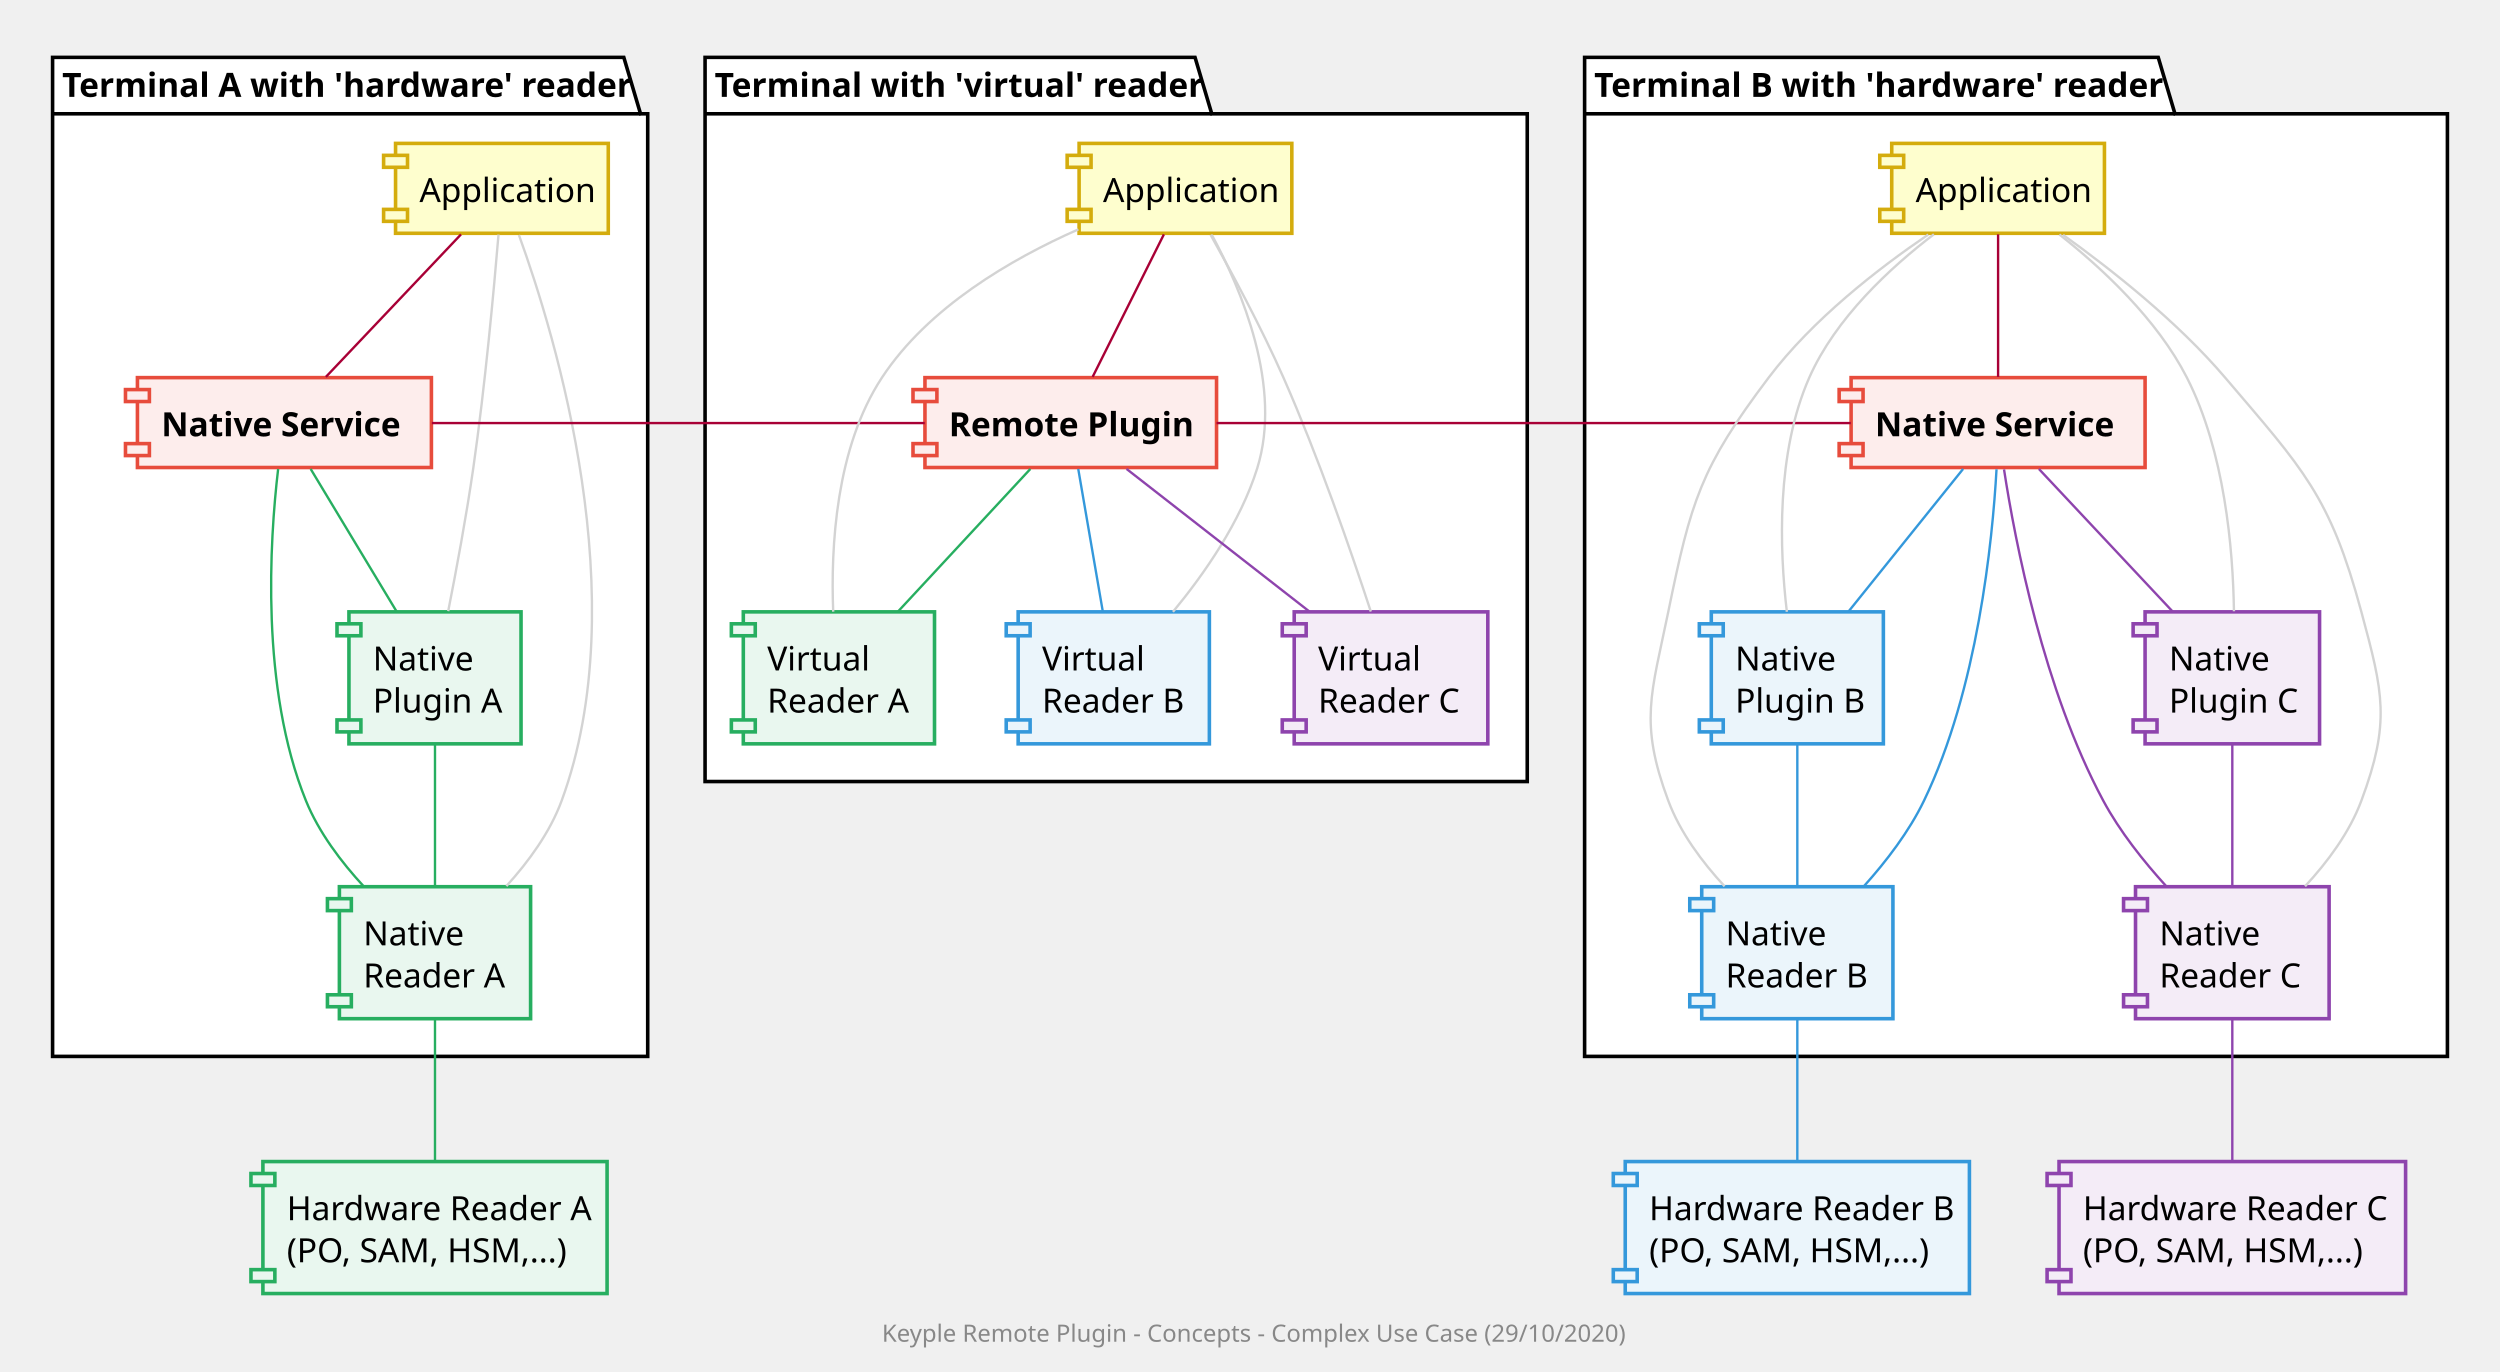
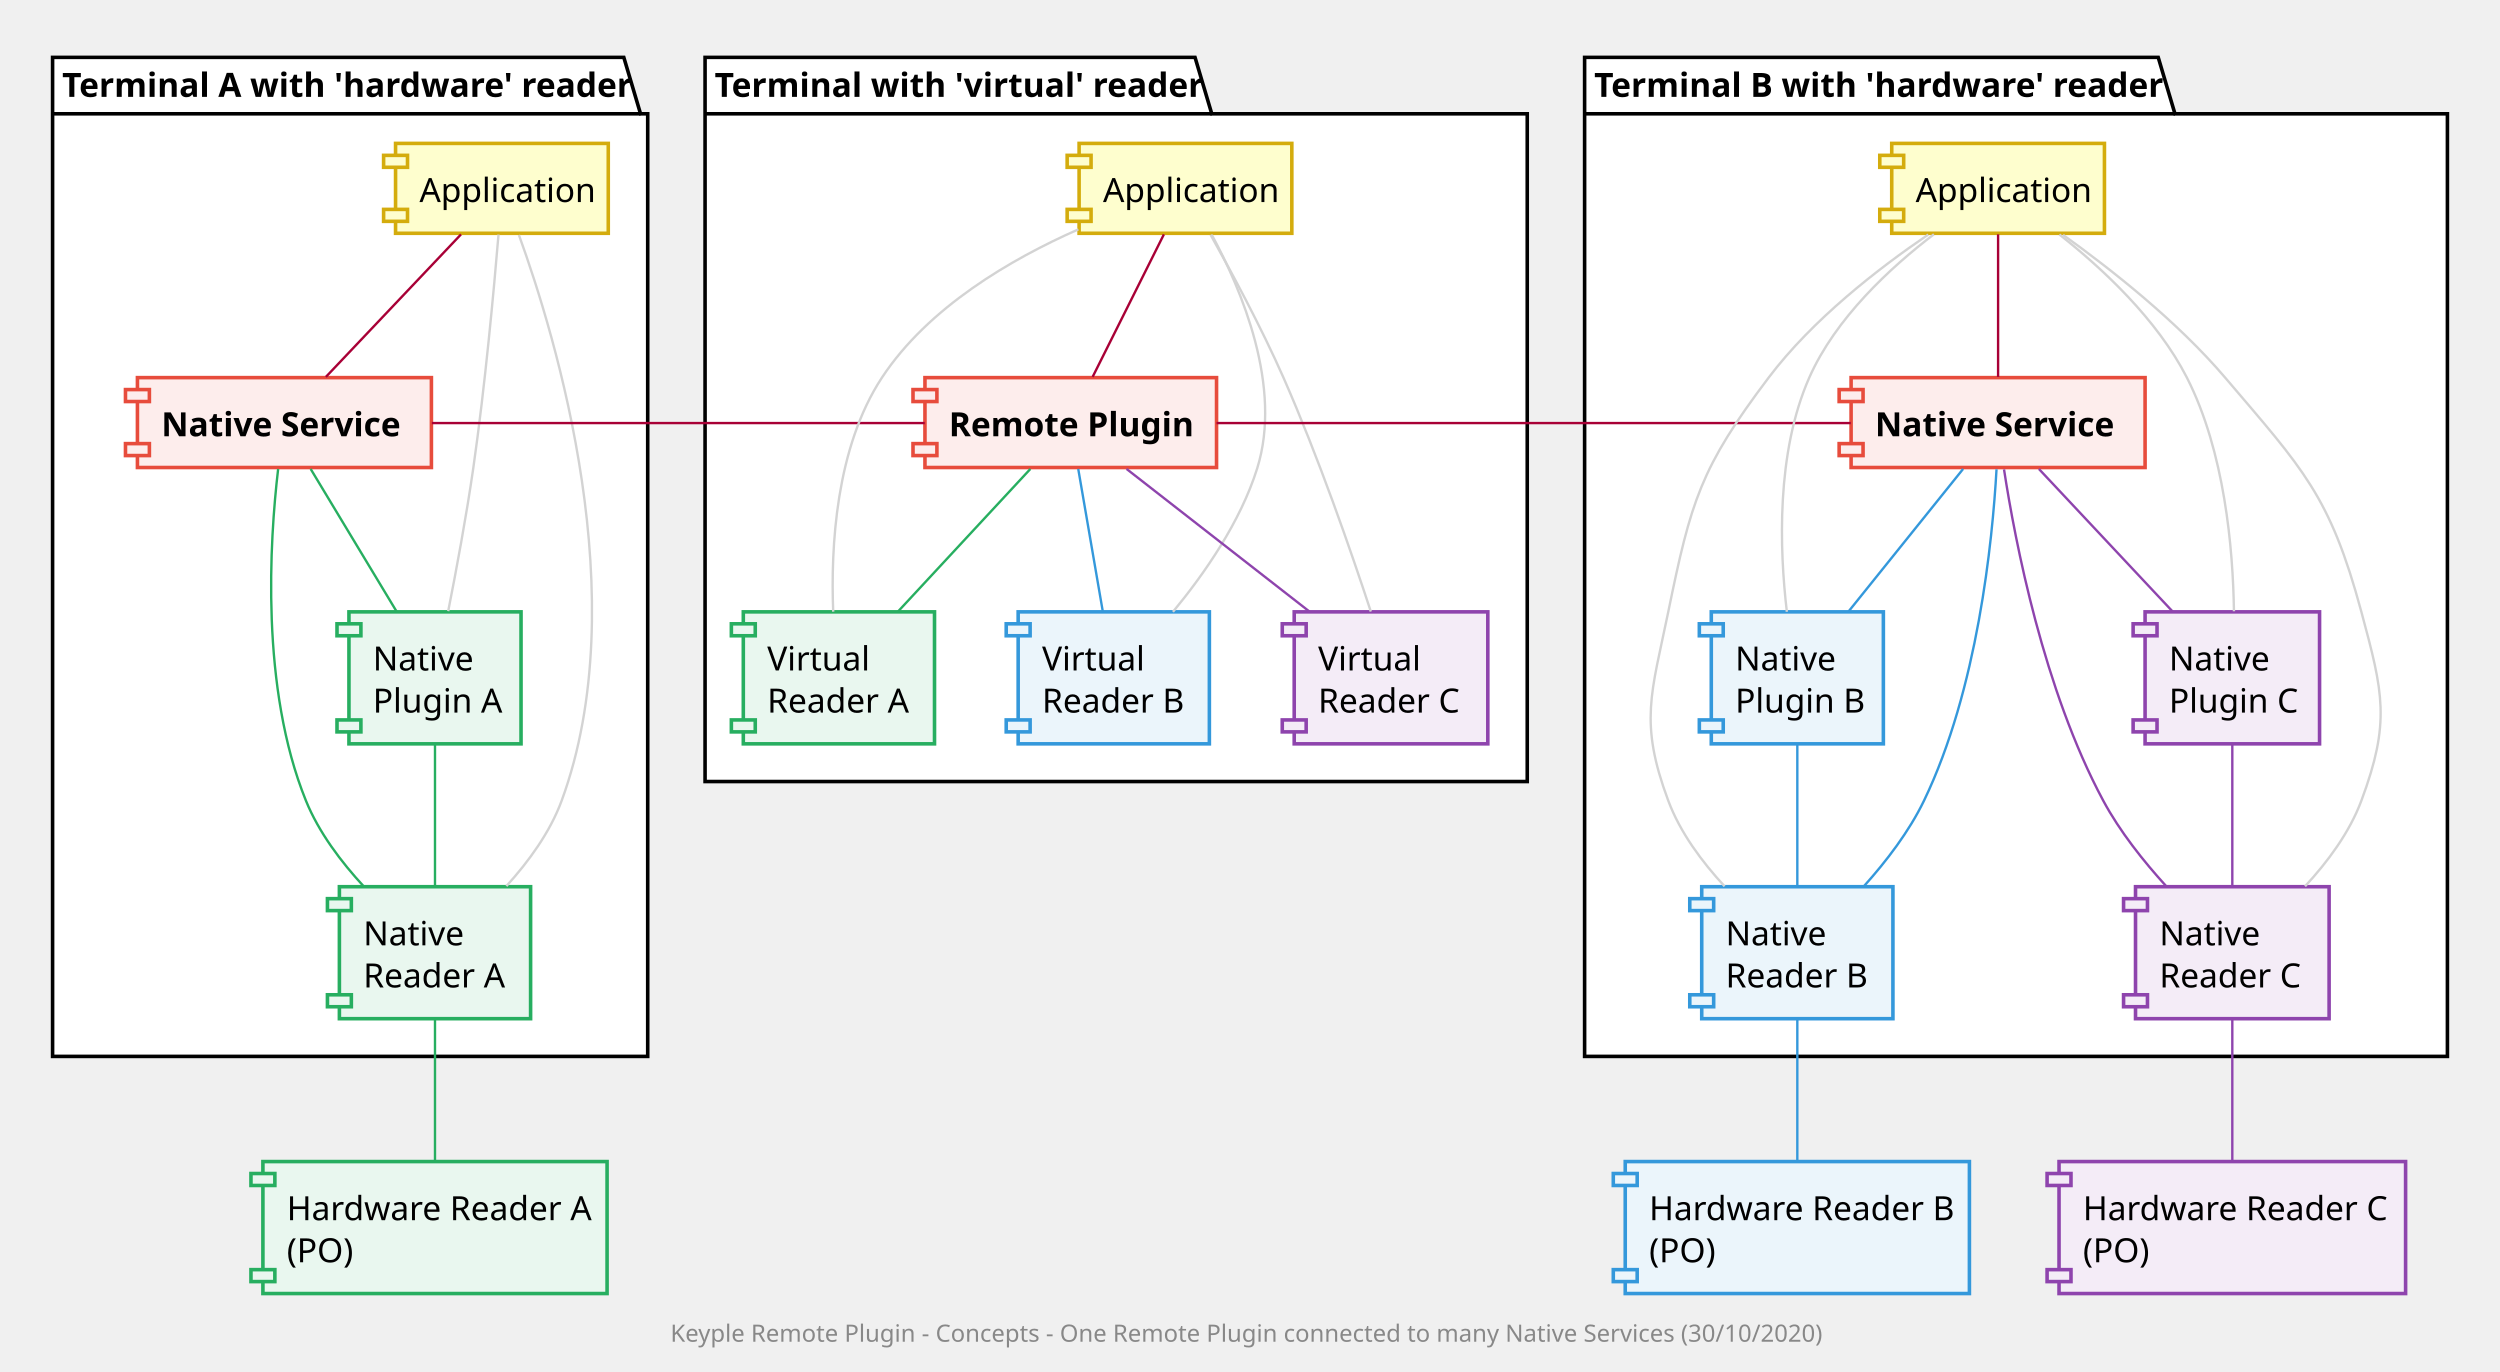
<svg xmlns="http://www.w3.org/2000/svg" contentScriptType="application/ecmascript" contentStyleType="text/css" height="1435px" preserveAspectRatio="none" style="width:2615px;height:1435px;" version="1.1" viewBox="0 0 2615 1435" width="2615px" zoomAndPan="magnify">
  <defs />
  <g>
    <polygon fill="#FFFFFF" points="55,60,652.5,60,670,119.023,677.5,119.023,677.5,1105,55,1105,55,60" style="stroke: #000000; stroke-width: 3.75;" />
    <line style="stroke: #000000; stroke-width: 3.75;" x1="55" x2="670" y1="119.023" y2="119.023" />
    <text fill="#000000" font-family="sans-serif" font-size="35" font-weight="bold" lengthAdjust="spacingAndGlyphs" textLength="582.5" x="65" y="101.333">Terminal A with 'hardware' reader</text>
    <polygon fill="#FFFFFF" points="737.5,60,1250,60,1267.5,119.023,1597.5,119.023,1597.5,817.5,737.5,817.5,737.5,60" style="stroke: #000000; stroke-width: 3.75;" />
    <line style="stroke: #000000; stroke-width: 3.75;" x1="737.5" x2="1267.5" y1="119.023" y2="119.023" />
    <text fill="#000000" font-family="sans-serif" font-size="35" font-weight="bold" lengthAdjust="spacingAndGlyphs" textLength="497.5" x="747.5" y="101.333">Terminal with 'virtual' reader</text>
    <polygon fill="#FFFFFF" points="1657.5,60,2257.5,60,2275,119.023,2560,119.023,2560,1105,1657.5,1105,1657.5,60" style="stroke: #000000; stroke-width: 3.75;" />
    <line style="stroke: #000000; stroke-width: 3.75;" x1="1657.5" x2="2275" y1="119.023" y2="119.023" />
    <text fill="#000000" font-family="sans-serif" font-size="35" font-weight="bold" lengthAdjust="spacingAndGlyphs" textLength="585" x="1667.5" y="101.333">Terminal B with 'hardware' reader</text>
    <rect fill="#FEFECE" height="94.023" style="stroke: #D4AC0D; stroke-width: 3.75;" width="222.5" x="413.75" y="150" />
    <rect fill="#FEFECE" height="12.5" style="stroke: #D4AC0D; stroke-width: 3.75;" width="25" x="401.25" y="162.5" />
    <rect fill="#FEFECE" height="12.5" style="stroke: #D4AC0D; stroke-width: 3.75;" width="25" x="401.25" y="219.023" />
    <text fill="#000000" font-family="sans-serif" font-size="35" lengthAdjust="spacingAndGlyphs" textLength="172.5" x="438.75" y="211.333">Application</text>
    <rect fill="#FDEDEC" height="94.023" style="stroke: #E74C3C; stroke-width: 3.75;" width="307.5" x="143.75" y="395" />
    <rect fill="#FDEDEC" height="12.5" style="stroke: #E74C3C; stroke-width: 3.75;" width="25" x="131.25" y="407.5" />
    <rect fill="#FDEDEC" height="12.5" style="stroke: #E74C3C; stroke-width: 3.75;" width="25" x="131.25" y="464.023" />
    <text fill="#000000" font-family="sans-serif" font-size="35" font-weight="bold" lengthAdjust="spacingAndGlyphs" textLength="257.5" x="168.75" y="456.333">Native Service</text>
    <rect fill="#E9F7EF" height="138.047" style="stroke: #27AE60; stroke-width: 3.75;" width="180" x="365" y="640" />
    <rect fill="#E9F7EF" height="12.5" style="stroke: #27AE60; stroke-width: 3.75;" width="25" x="352.5" y="652.5" />
    <rect fill="#E9F7EF" height="12.5" style="stroke: #27AE60; stroke-width: 3.75;" width="25" x="352.5" y="753.047" />
    <text fill="#000000" font-family="sans-serif" font-size="35" lengthAdjust="spacingAndGlyphs" textLength="97.5" x="390" y="701.333">Native</text>
    <text fill="#000000" font-family="sans-serif" font-size="35" lengthAdjust="spacingAndGlyphs" textLength="130" x="390" y="745.356">Plugin A</text>
    <rect fill="#E9F7EF" height="138.047" style="stroke: #27AE60; stroke-width: 3.75;" width="200" x="355" y="927.5" />
    <rect fill="#E9F7EF" height="12.5" style="stroke: #27AE60; stroke-width: 3.75;" width="25" x="342.5" y="940" />
    <rect fill="#E9F7EF" height="12.5" style="stroke: #27AE60; stroke-width: 3.75;" width="25" x="342.5" y="1040.547" />
    <text fill="#000000" font-family="sans-serif" font-size="35" lengthAdjust="spacingAndGlyphs" textLength="97.5" x="380" y="988.833">Native</text>
    <text fill="#000000" font-family="sans-serif" font-size="35" lengthAdjust="spacingAndGlyphs" textLength="150" x="380" y="1032.856">Reader A</text>
    <rect fill="#FEFECE" height="94.023" style="stroke: #D4AC0D; stroke-width: 3.75;" width="222.5" x="1128.75" y="150" />
    <rect fill="#FEFECE" height="12.5" style="stroke: #D4AC0D; stroke-width: 3.75;" width="25" x="1116.25" y="162.5" />
    <rect fill="#FEFECE" height="12.5" style="stroke: #D4AC0D; stroke-width: 3.75;" width="25" x="1116.25" y="219.023" />
    <text fill="#000000" font-family="sans-serif" font-size="35" lengthAdjust="spacingAndGlyphs" textLength="172.5" x="1153.75" y="211.333">Application</text>
    <rect fill="#FDEDEC" height="94.023" style="stroke: #E74C3C; stroke-width: 3.75;" width="305" x="967.5" y="395" />
    <rect fill="#FDEDEC" height="12.5" style="stroke: #E74C3C; stroke-width: 3.75;" width="25" x="955" y="407.5" />
    <rect fill="#FDEDEC" height="12.5" style="stroke: #E74C3C; stroke-width: 3.75;" width="25" x="955" y="464.023" />
    <text fill="#000000" font-family="sans-serif" font-size="35" font-weight="bold" lengthAdjust="spacingAndGlyphs" textLength="255" x="992.5" y="456.333">Remote Plugin</text>
    <rect fill="#E9F7EF" height="138.047" style="stroke: #27AE60; stroke-width: 3.75;" width="200" x="777.5" y="640" />
    <rect fill="#E9F7EF" height="12.5" style="stroke: #27AE60; stroke-width: 3.75;" width="25" x="765" y="652.5" />
    <rect fill="#E9F7EF" height="12.5" style="stroke: #27AE60; stroke-width: 3.75;" width="25" x="765" y="753.047" />
    <text fill="#000000" font-family="sans-serif" font-size="35" lengthAdjust="spacingAndGlyphs" textLength="100" x="802.5" y="701.333">Virtual</text>
    <text fill="#000000" font-family="sans-serif" font-size="35" lengthAdjust="spacingAndGlyphs" textLength="150" x="802.5" y="745.356">Reader A</text>
    <rect fill="#EBF5FB" height="138.047" style="stroke: #3498DB; stroke-width: 3.75;" width="200" x="1065" y="640" />
    <rect fill="#EBF5FB" height="12.5" style="stroke: #3498DB; stroke-width: 3.75;" width="25" x="1052.5" y="652.5" />
    <rect fill="#EBF5FB" height="12.5" style="stroke: #3498DB; stroke-width: 3.75;" width="25" x="1052.5" y="753.047" />
    <text fill="#000000" font-family="sans-serif" font-size="35" lengthAdjust="spacingAndGlyphs" textLength="100" x="1090" y="701.333">Virtual</text>
    <text fill="#000000" font-family="sans-serif" font-size="35" lengthAdjust="spacingAndGlyphs" textLength="150" x="1090" y="745.356">Reader B</text>
    <rect fill="#F4ECF7" height="138.047" style="stroke: #8E44AD; stroke-width: 3.75;" width="202.5" x="1353.75" y="640" />
    <rect fill="#F4ECF7" height="12.5" style="stroke: #8E44AD; stroke-width: 3.75;" width="25" x="1341.25" y="652.5" />
    <rect fill="#F4ECF7" height="12.5" style="stroke: #8E44AD; stroke-width: 3.75;" width="25" x="1341.25" y="753.047" />
    <text fill="#000000" font-family="sans-serif" font-size="35" lengthAdjust="spacingAndGlyphs" textLength="100" x="1378.75" y="701.333">Virtual</text>
    <text fill="#000000" font-family="sans-serif" font-size="35" lengthAdjust="spacingAndGlyphs" textLength="152.5" x="1378.75" y="745.356">Reader C</text>
    <rect fill="#FEFECE" height="94.023" style="stroke: #D4AC0D; stroke-width: 3.75;" width="222.5" x="1978.75" y="150" />
    <rect fill="#FEFECE" height="12.5" style="stroke: #D4AC0D; stroke-width: 3.75;" width="25" x="1966.25" y="162.5" />
    <rect fill="#FEFECE" height="12.5" style="stroke: #D4AC0D; stroke-width: 3.75;" width="25" x="1966.25" y="219.023" />
    <text fill="#000000" font-family="sans-serif" font-size="35" lengthAdjust="spacingAndGlyphs" textLength="172.5" x="2003.75" y="211.333">Application</text>
    <rect fill="#FDEDEC" height="94.023" style="stroke: #E74C3C; stroke-width: 3.75;" width="307.5" x="1936.25" y="395" />
    <rect fill="#FDEDEC" height="12.5" style="stroke: #E74C3C; stroke-width: 3.75;" width="25" x="1923.75" y="407.5" />
    <rect fill="#FDEDEC" height="12.5" style="stroke: #E74C3C; stroke-width: 3.75;" width="25" x="1923.75" y="464.023" />
    <text fill="#000000" font-family="sans-serif" font-size="35" font-weight="bold" lengthAdjust="spacingAndGlyphs" textLength="257.5" x="1961.25" y="456.333">Native Service</text>
    <rect fill="#EBF5FB" height="138.047" style="stroke: #3498DB; stroke-width: 3.75;" width="180" x="1790" y="640" />
    <rect fill="#EBF5FB" height="12.5" style="stroke: #3498DB; stroke-width: 3.75;" width="25" x="1777.5" y="652.5" />
    <rect fill="#EBF5FB" height="12.5" style="stroke: #3498DB; stroke-width: 3.75;" width="25" x="1777.5" y="753.047" />
    <text fill="#000000" font-family="sans-serif" font-size="35" lengthAdjust="spacingAndGlyphs" textLength="97.5" x="1815" y="701.333">Native</text>
    <text fill="#000000" font-family="sans-serif" font-size="35" lengthAdjust="spacingAndGlyphs" textLength="130" x="1815" y="745.356">Plugin B</text>
    <rect fill="#EBF5FB" height="138.047" style="stroke: #3498DB; stroke-width: 3.75;" width="200" x="1780" y="927.5" />
    <rect fill="#EBF5FB" height="12.5" style="stroke: #3498DB; stroke-width: 3.75;" width="25" x="1767.5" y="940" />
    <rect fill="#EBF5FB" height="12.5" style="stroke: #3498DB; stroke-width: 3.75;" width="25" x="1767.5" y="1040.547" />
    <text fill="#000000" font-family="sans-serif" font-size="35" lengthAdjust="spacingAndGlyphs" textLength="97.5" x="1805" y="988.833">Native</text>
    <text fill="#000000" font-family="sans-serif" font-size="35" lengthAdjust="spacingAndGlyphs" textLength="150" x="1805" y="1032.856">Reader B</text>
    <rect fill="#F4ECF7" height="138.047" style="stroke: #8E44AD; stroke-width: 3.75;" width="182.5" x="2243.75" y="640" />
    <rect fill="#F4ECF7" height="12.5" style="stroke: #8E44AD; stroke-width: 3.75;" width="25" x="2231.25" y="652.5" />
    <rect fill="#F4ECF7" height="12.5" style="stroke: #8E44AD; stroke-width: 3.75;" width="25" x="2231.25" y="753.047" />
    <text fill="#000000" font-family="sans-serif" font-size="35" lengthAdjust="spacingAndGlyphs" textLength="97.5" x="2268.75" y="701.333">Native</text>
    <text fill="#000000" font-family="sans-serif" font-size="35" lengthAdjust="spacingAndGlyphs" textLength="132.5" x="2268.75" y="745.356">Plugin C</text>
    <rect fill="#F4ECF7" height="138.047" style="stroke: #8E44AD; stroke-width: 3.75;" width="202.5" x="2233.75" y="927.5" />
    <rect fill="#F4ECF7" height="12.5" style="stroke: #8E44AD; stroke-width: 3.75;" width="25" x="2221.25" y="940" />
    <rect fill="#F4ECF7" height="12.5" style="stroke: #8E44AD; stroke-width: 3.75;" width="25" x="2221.25" y="1040.547" />
    <text fill="#000000" font-family="sans-serif" font-size="35" lengthAdjust="spacingAndGlyphs" textLength="97.5" x="2258.75" y="988.833">Native</text>
    <text fill="#000000" font-family="sans-serif" font-size="35" lengthAdjust="spacingAndGlyphs" textLength="152.5" x="2258.75" y="1032.856">Reader C</text>
    <rect fill="#E9F7EF" height="138.047" style="stroke: #27AE60; stroke-width: 3.75;" width="360" x="275" y="1215" />
    <rect fill="#E9F7EF" height="12.5" style="stroke: #27AE60; stroke-width: 3.75;" width="25" x="262.5" y="1227.5" />
    <rect fill="#E9F7EF" height="12.5" style="stroke: #27AE60; stroke-width: 3.75;" width="25" x="262.5" y="1328.047" />
    <text fill="#000000" font-family="sans-serif" font-size="35" lengthAdjust="spacingAndGlyphs" textLength="310" x="300" y="1276.333">Hardware Reader A</text>
-     <text fill="#000000" font-family="sans-serif" font-size="35" lengthAdjust="spacingAndGlyphs" textLength="300" x="300" y="1320.356">(PO, SAM, HSM,...)</text>
+     <text fill="#000000" font-family="sans-serif" font-size="35" lengthAdjust="spacingAndGlyphs" textLength="75" x="300" y="1320.356">(PO)</text>
    <rect fill="#EBF5FB" height="138.047" style="stroke: #3498DB; stroke-width: 3.75;" width="360" x="1700" y="1215" />
    <rect fill="#EBF5FB" height="12.5" style="stroke: #3498DB; stroke-width: 3.75;" width="25" x="1687.5" y="1227.5" />
    <rect fill="#EBF5FB" height="12.5" style="stroke: #3498DB; stroke-width: 3.75;" width="25" x="1687.5" y="1328.047" />
    <text fill="#000000" font-family="sans-serif" font-size="35" lengthAdjust="spacingAndGlyphs" textLength="310" x="1725" y="1276.333">Hardware Reader B</text>
-     <text fill="#000000" font-family="sans-serif" font-size="35" lengthAdjust="spacingAndGlyphs" textLength="300" x="1725" y="1320.356">(PO, SAM, HSM,...)</text>
+     <text fill="#000000" font-family="sans-serif" font-size="35" lengthAdjust="spacingAndGlyphs" textLength="75" x="1725" y="1320.356">(PO)</text>
    <rect fill="#F4ECF7" height="138.047" style="stroke: #8E44AD; stroke-width: 3.75;" width="362.5" x="2153.75" y="1215" />
    <rect fill="#F4ECF7" height="12.5" style="stroke: #8E44AD; stroke-width: 3.75;" width="25" x="2141.25" y="1227.5" />
    <rect fill="#F4ECF7" height="12.5" style="stroke: #8E44AD; stroke-width: 3.75;" width="25" x="2141.25" y="1328.047" />
    <text fill="#000000" font-family="sans-serif" font-size="35" lengthAdjust="spacingAndGlyphs" textLength="312.5" x="2178.75" y="1276.333">Hardware Reader C</text>
-     <text fill="#000000" font-family="sans-serif" font-size="35" lengthAdjust="spacingAndGlyphs" textLength="300" x="2178.75" y="1320.356">(PO, SAM, HSM,...)</text>
+     <text fill="#000000" font-family="sans-serif" font-size="35" lengthAdjust="spacingAndGlyphs" textLength="75" x="2178.75" y="1320.356">(PO)</text>
    <path d="M521.438,245.345 C516.685,302.54 507.408,403.83 495,490 C487.762,540.263 477.25,596.668 468.817,639.265 " fill="none" id="appA-nativePluginA" style="stroke: #D3D3D3; stroke-width: 2.5;" />
    <path d="M542.788,245.773 C581.645,352.97 664.688,627.13 587.5,837.5 C575.37,870.558 552.808,901.413 529.692,926.827 " fill="none" id="appA-nativeReaderA" style="stroke: #D3D3D3; stroke-width: 2.5;" />
    <path d="M482.21,245.143 C441.793,287.78 381.478,351.408 340.873,394.245 " fill="none" id="appA-nativeServiceA" style="stroke: #A80036; stroke-width: 2.5;" />
    <path d="M455,778.197 C455,823.232 455,882.35 455,927.283 " fill="none" id="nativePluginA-nativeReaderA" style="stroke: #27AE60; stroke-width: 2.5;" />
    <path d="M324.935,490.507 C349.788,531.732 386.72,592.992 414.887,639.712 " fill="none" id="nativeServiceA-nativePluginA" style="stroke: #27AE60; stroke-width: 2.5;" />
    <path d="M290.935,490.598 C282.055,565.955 272.332,719.835 320,837.5 C333.46,870.727 357.005,901.837 380.7,927.413 " fill="none" id="nativeServiceA-nativeReaderA" style="stroke: #27AE60; stroke-width: 2.5;" />
    <path d="M455,1065.697 C455,1110.731 455,1169.85 455,1214.782 " fill="none" id="nativeReaderA-readerA" style="stroke: #27AE60; stroke-width: 2.5;" />
    <path d="M451.72,442.5 C623.575,442.5 795.43,442.5 967.288,442.5 " fill="none" id="nativeServiceA-remotePlugin" style="stroke: #A80036; stroke-width: 2.5;" />
    <path d="M1217.43,245.143 C1196.11,287.78 1164.295,351.408 1142.878,394.245 " fill="none" id="app-remotePlugin" style="stroke: #A80036; stroke-width: 2.5;" />
    <path d="M1127.983,239.92 C1057.43,271.058 970.845,321.5 922.5,395 C874.195,468.44 868.85,572.612 871.535,639.815 " fill="none" id="app-virtualReaderA" style="stroke: #D3D3D3; stroke-width: 2.5;" />
    <path d="M1267.553,245.607 C1298.67,303.067 1341.707,404.635 1315,490 C1297.537,545.817 1260.037,599.88 1226.902,639.987 " fill="none" id="app-virtualReaderB" style="stroke: #D3D3D3; stroke-width: 2.5;" />
    <path d="M1266.26,245.613 C1288.138,284.582 1319.348,342.51 1342.5,395 C1378.902,477.538 1412.97,575.903 1433.872,639.64 " fill="none" id="app-virtualReaderC" style="stroke: #D3D3D3; stroke-width: 2.5;" />
    <path d="M1077.76,490.507 C1039.493,531.732 982.628,592.992 939.263,639.712 " fill="none" id="remotePlugin-virtualReaderA" style="stroke: #27AE60; stroke-width: 2.5;" />
    <path d="M1127.838,490.507 C1134.94,531.732 1145.493,592.992 1153.54,639.712 " fill="none" id="remotePlugin-virtualReaderB" style="stroke: #3498DB; stroke-width: 2.5;" />
    <path d="M1178.352,490.507 C1231.217,531.732 1309.77,592.992 1369.68,639.712 " fill="none" id="remotePlugin-virtualReaderC" style="stroke: #8E44AD; stroke-width: 2.5;" />
    <path d="M1272.51,442.5 C1493.648,442.5 1714.785,442.5 1935.922,442.5 " fill="none" id="remotePlugin-nativeServiceB" style="stroke: #A80036; stroke-width: 2.5;" />
    <path d="M2022.862,245.075 C1977.078,280.01 1919.953,332.853 1892.5,395 C1857.755,473.655 1861.348,574.673 1869.06,639.933 " fill="none" id="appB-nativePluginB" style="stroke: #D3D3D3; stroke-width: 2.5;" />
    <path d="M2016.935,245.373 C1964.753,280.815 1895.935,334.158 1850,395 C1778.618,489.548 1768.82,523.952 1745,640 C1727.35,725.985 1714.382,755.235 1745,837.5 C1757.38,870.763 1780.372,901.665 1803.92,927.06 " fill="none" id="appB-nativeReaderB" style="stroke: #D3D3D3; stroke-width: 2.5;" />
    <path d="M2090,245.143 C2090,287.78 2090,351.408 2090,394.245 " fill="none" id="appB-nativeServiceB" style="stroke: #A80036; stroke-width: 2.5;" />
    <path d="M1880,778.197 C1880,823.232 1880,882.35 1880,927.283 " fill="none" id="nativePluginB-nativeReaderB" style="stroke: #3498DB; stroke-width: 2.5;" />
    <path d="M2053.42,490.507 C2020.283,531.732 1971.04,592.992 1933.485,639.712 " fill="none" id="nativeServiceB-nativePluginB" style="stroke: #3498DB; stroke-width: 2.5;" />
    <path d="M2088.367,490.887 C2084.088,566.658 2068.593,721.12 2012.5,837.5 C1996.902,869.86 1972.987,901.008 1949.747,926.86 " fill="none" id="nativeServiceB-nativeReaderB" style="stroke: #3498DB; stroke-width: 2.5;" />
    <path d="M1880,1065.697 C1880,1110.731 1880,1169.85 1880,1214.782 " fill="none" id="nativeReaderB-readerB" style="stroke: #3498DB; stroke-width: 2.5;" />
    <path d="M2154.12,245.305 C2199.048,280.715 2256.415,334.048 2287.5,395 C2326.985,472.425 2335.747,573.74 2336.715,639.403 " fill="none" id="appB-nativePluginC" style="stroke: #D3D3D3; stroke-width: 2.5;" />
    <path d="M2158.01,245.718 C2208.787,282.108 2277.71,336.493 2327.5,395 C2409.14,490.933 2437.202,518.378 2470,640 C2492.855,724.75 2500.617,755.235 2470,837.5 C2457.62,870.763 2434.628,901.665 2411.08,927.06 " fill="none" id="appB-nativeReaderC" style="stroke: #D3D3D3; stroke-width: 2.5;" />
    <path d="M2132.675,490.507 C2171.338,531.732 2228.787,592.992 2272.602,639.712 " fill="none" id="nativeServiceB-nativePluginC" style="stroke: #8E44AD; stroke-width: 2.5;" />
    <path d="M2096.205,490.98 C2107.87,566.888 2137.715,721.54 2200,837.5 C2217.302,869.712 2242.25,901.062 2266,927.12 " fill="none" id="nativeServiceB-nativeReaderC" style="stroke: #8E44AD; stroke-width: 2.5;" />
    <path d="M2335,778.197 C2335,823.232 2335,882.35 2335,927.283 " fill="none" id="nativePluginC-nativeReaderC" style="stroke: #8E44AD; stroke-width: 2.5;" />
    <path d="M2335,1065.697 C2335,1110.731 2335,1169.85 2335,1214.782 " fill="none" id="nativeReaderC-readerC" style="stroke: #8E44AD; stroke-width: 2.5;" />
-     <text fill="#888888" font-family="sans-serif" font-size="25" lengthAdjust="spacingAndGlyphs" textLength="800" x="922.5" y="1403.452">Keyple Remote Plugin - Concepts - Complex Use Case (29/10/2020)</text>
+     <text fill="#888888" font-family="sans-serif" font-size="25" lengthAdjust="spacingAndGlyphs" textLength="1242.5" x="701.25" y="1403.452">Keyple Remote Plugin - Concepts - One Remote Plugin connected to many Native Services (30/10/2020)</text>
  </g>
</svg>
